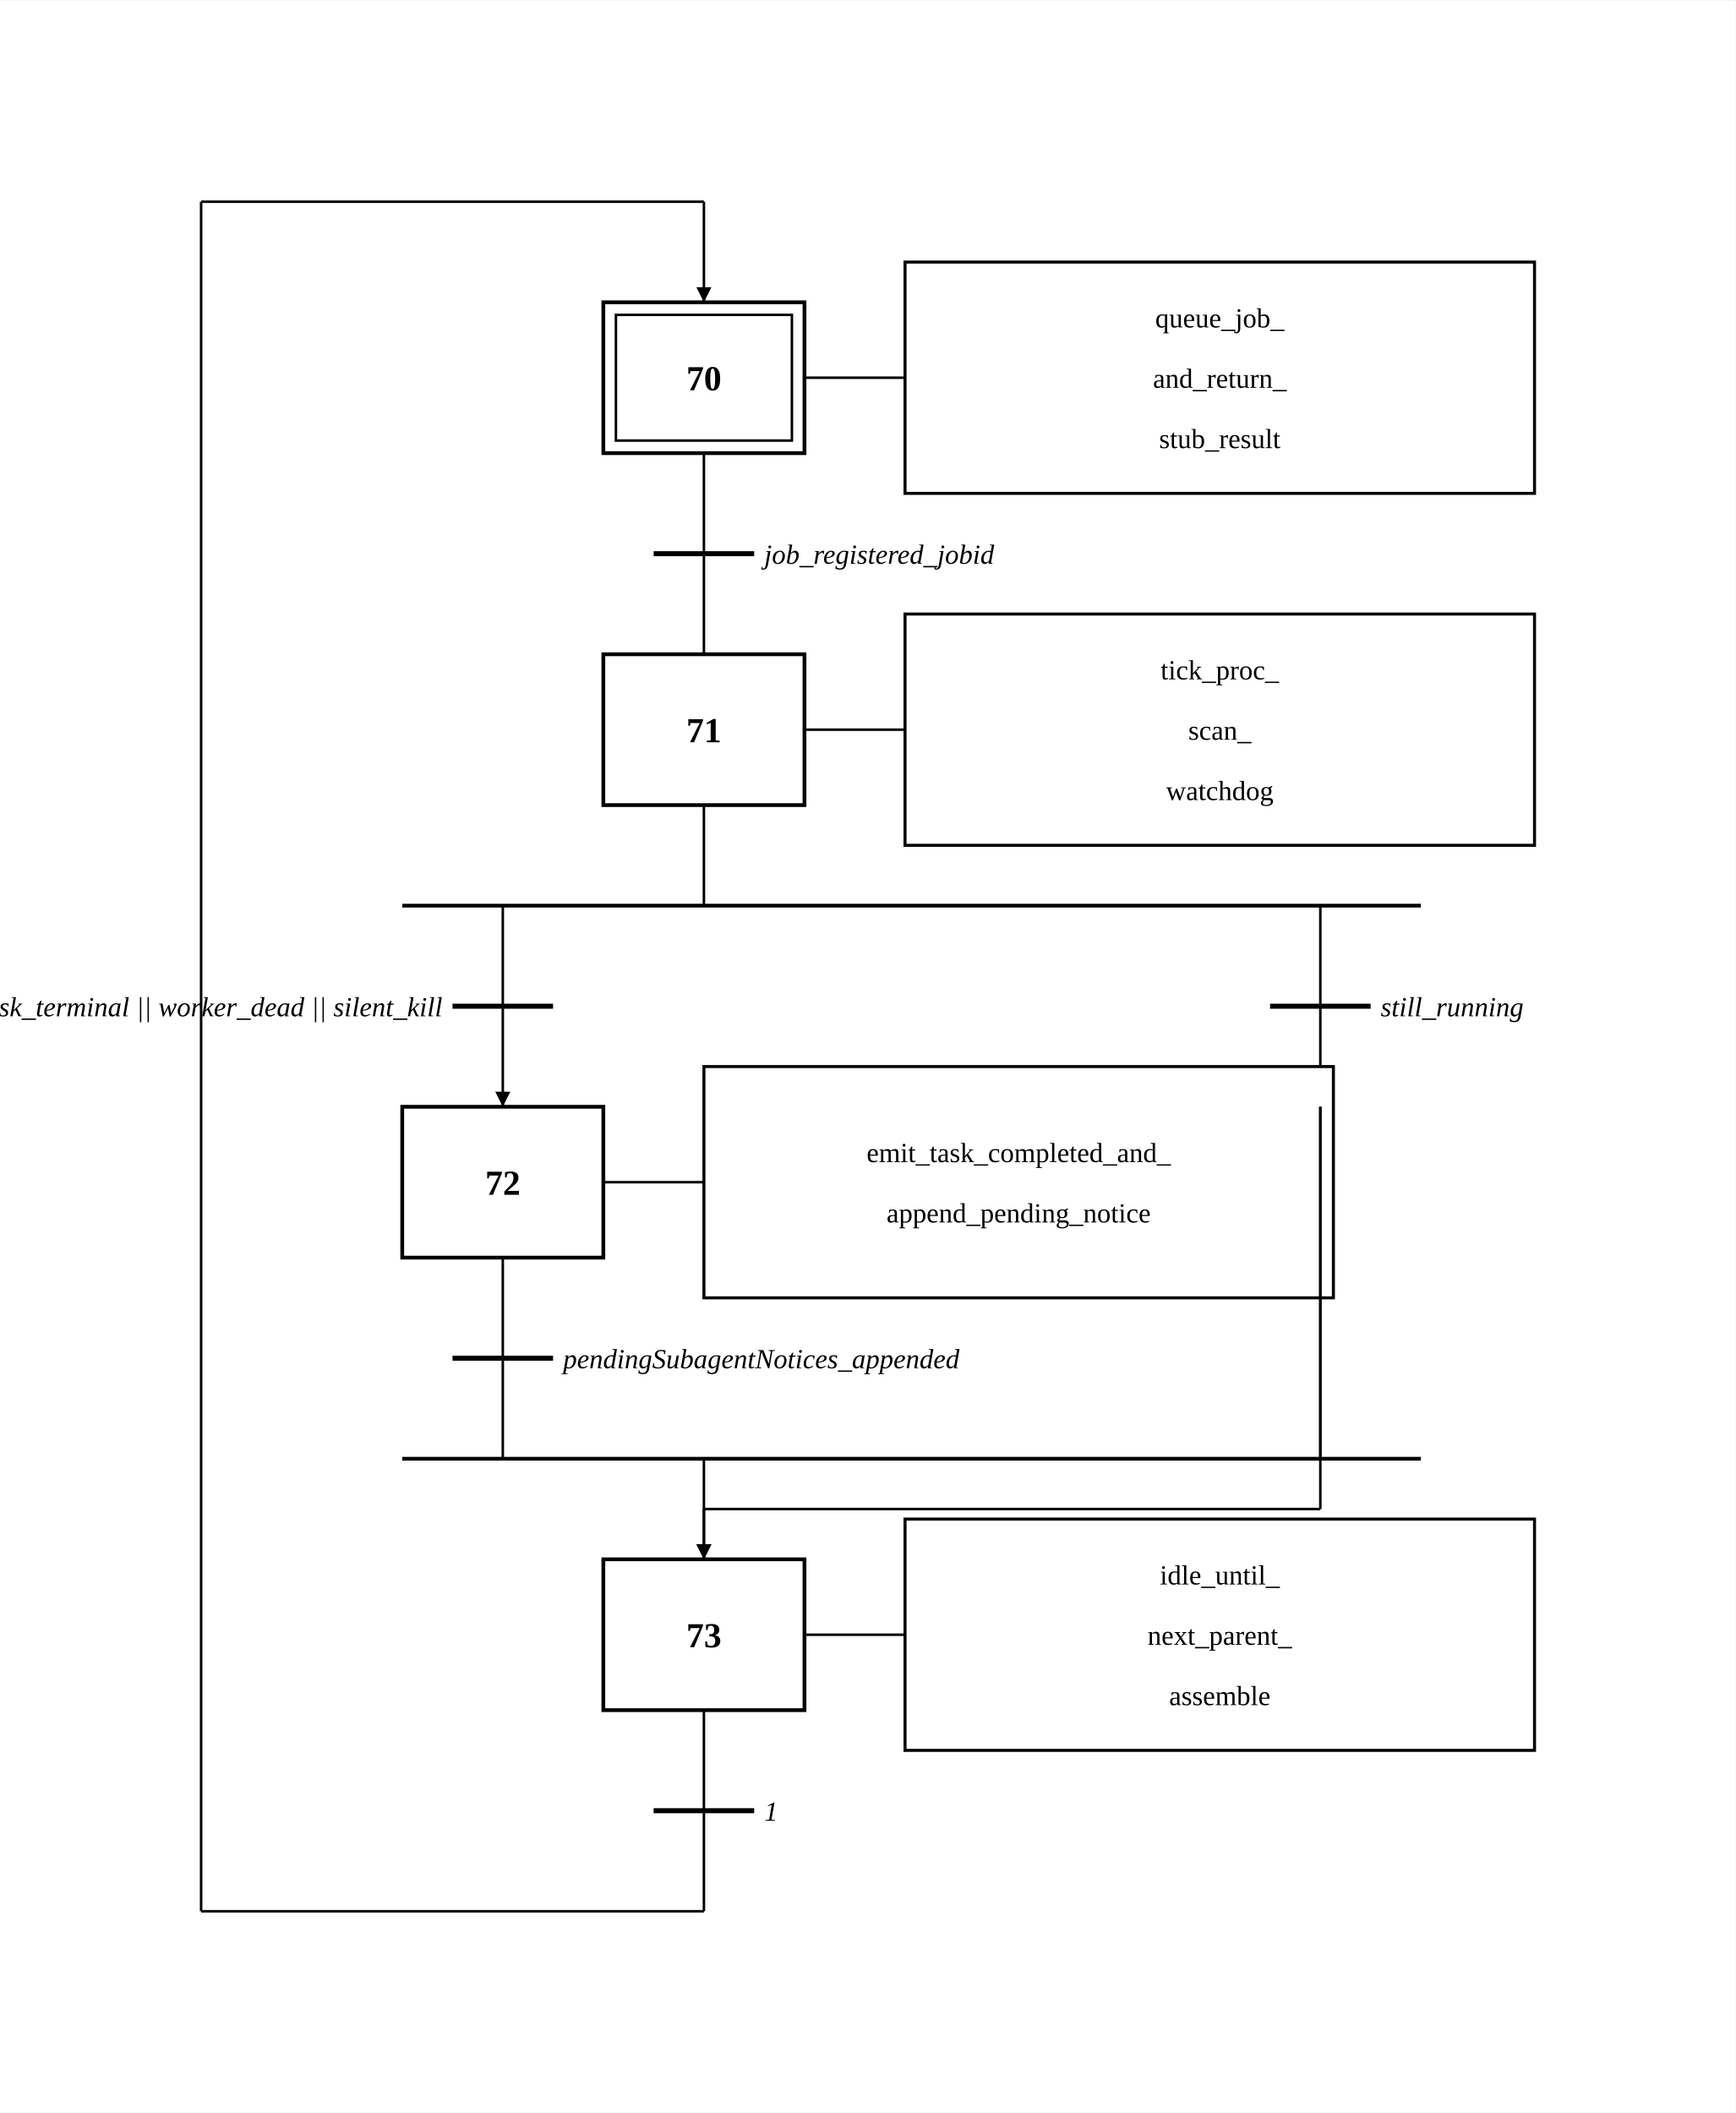
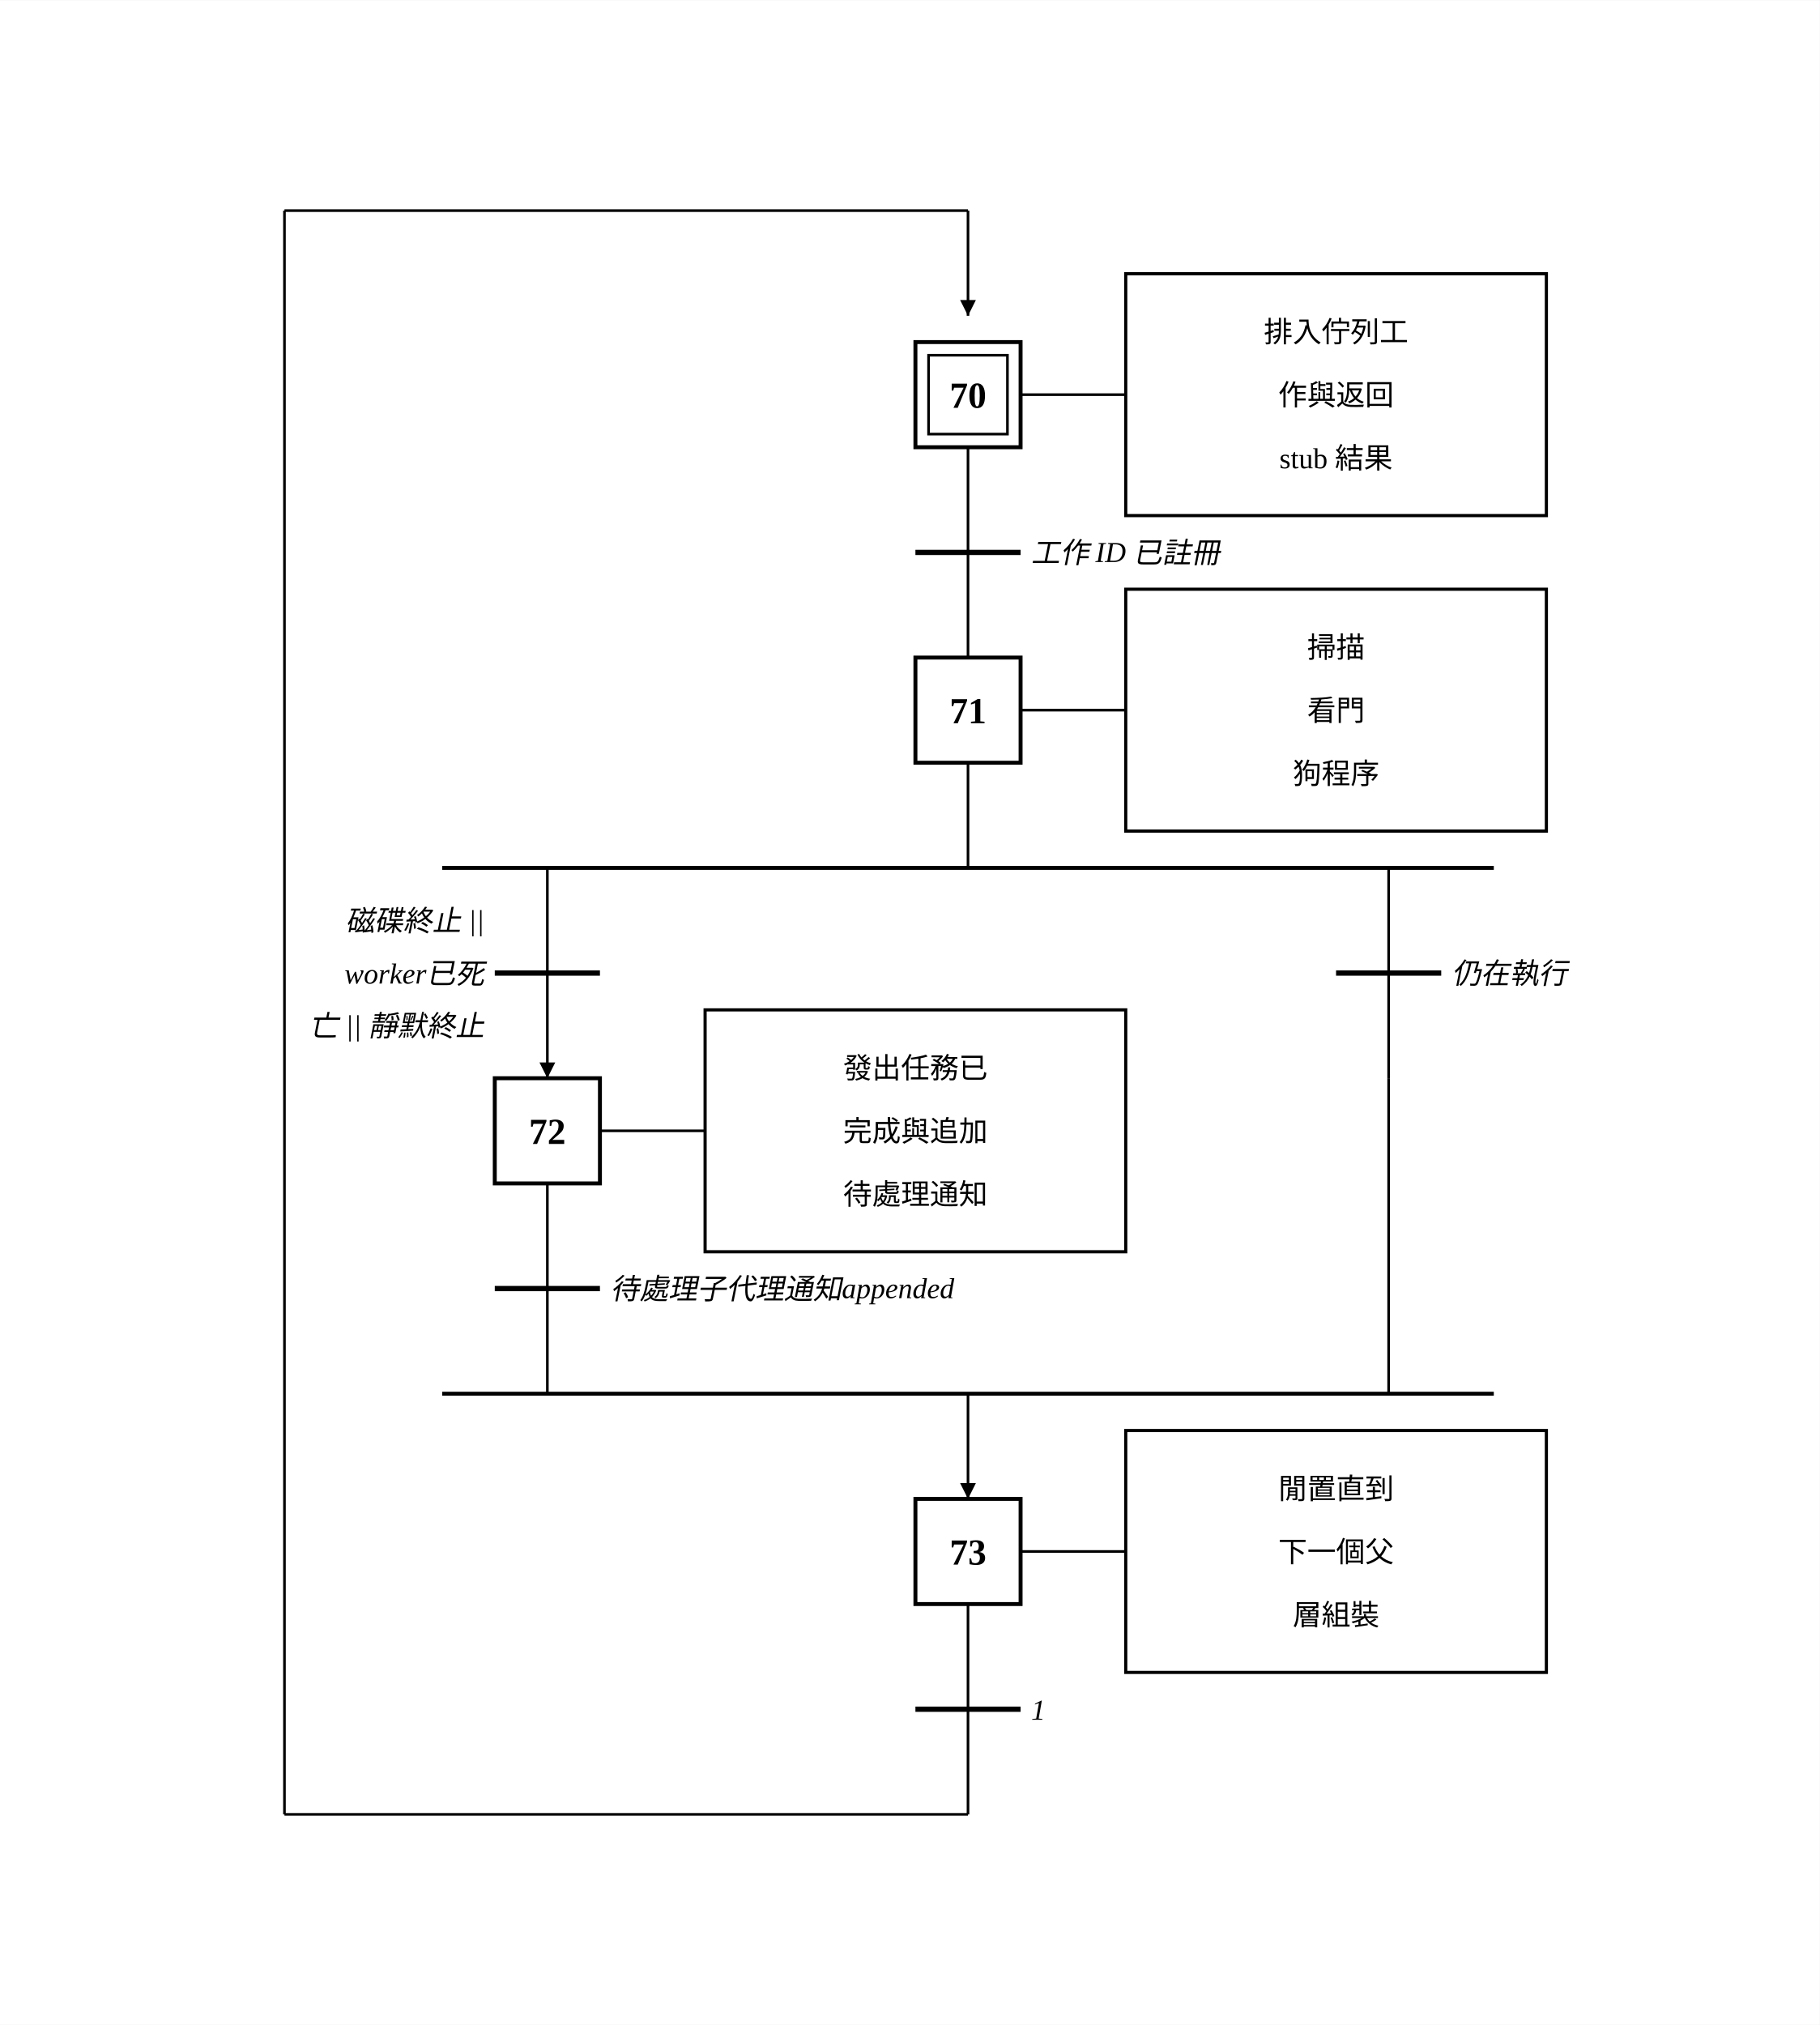
- <svg xmlns="http://www.w3.org/2000/svg" width="690" height="840" viewBox="120.0 -40.0 690.4 840.0">
+ <svg xmlns="http://www.w3.org/2000/svg" width="692" height="770" viewBox="31.8 -50.0 692.2 770.0">
  <defs>
    <marker id="arrow" viewBox="0 0 10 10" refX="10" refY="5" markerWidth="6" markerHeight="6" orient="auto-start-reverse">
      <path d="M 0 0 L 10 5 L 0 10 z" fill="black" />
    </marker>
  </defs>
-   <rect x="120.0" y="-40.0" width="690.4" height="840.0" fill="white" />
-   <rect x="360.0" y="80.0" width="80" height="60" stroke="black" stroke-width="1.5" fill="white" />
-   <rect x="365.0" y="85.0" width="70.0" height="50.0" stroke="black" stroke-width="1" fill="none" />
-   <text x="400" y="115.0" text-anchor="middle" font-family="'Times New Roman', 'BiauKai', 'DFKai-SB', '標楷體', 'KaiTi', serif" font-weight="bold" font-size="14">70</text>
-   <line x1="440" y1="110.0" x2="480.0" y2="110.0" stroke="black" />
-   <rect x="480" y="64.0" width="250.4" height="92.0" stroke="black" stroke-width="1.2" fill="white" />
-   <text x="605.2" y="90.0" text-anchor="middle" font-family="'Times New Roman', 'BiauKai', 'DFKai-SB', '標楷體', 'KaiTi', serif" font-size="11">queue_job_</text>
-   <text x="605.2" y="114.0" text-anchor="middle" font-family="'Times New Roman', 'BiauKai', 'DFKai-SB', '標楷體', 'KaiTi', serif" font-size="11">and_return_</text>
-   <text x="605.2" y="138.0" text-anchor="middle" font-family="'Times New Roman', 'BiauKai', 'DFKai-SB', '標楷體', 'KaiTi', serif" font-size="11">stub_result</text>
-   <line x1="400" y1="140.0" x2="400" y2="220" stroke="black" />
-   <line x1="380" y1="180.0" x2="420" y2="180.0" stroke="black" stroke-width="2" />
-   <text x="424.0" y="184.0" font-style="italic" font-size="11" text-anchor="start" font-family="'Times New Roman', 'BiauKai', 'DFKai-SB', '標楷體', 'KaiTi', serif">job_registered_jobid</text>
-   <rect x="360.0" y="220.0" width="80" height="60" stroke="black" stroke-width="1.5" fill="white" />
-   <text x="400" y="255.0" text-anchor="middle" font-family="'Times New Roman', 'BiauKai', 'DFKai-SB', '標楷體', 'KaiTi', serif" font-weight="bold" font-size="14">71</text>
-   <line x1="440" y1="250.0" x2="480.0" y2="250.0" stroke="black" />
-   <rect x="480" y="204.0" width="250.4" height="92.0" stroke="black" stroke-width="1.2" fill="white" />
-   <text x="605.2" y="230.0" text-anchor="middle" font-family="'Times New Roman', 'BiauKai', 'DFKai-SB', '標楷體', 'KaiTi', serif" font-size="11">tick_proc_</text>
-   <text x="605.2" y="254.0" text-anchor="middle" font-family="'Times New Roman', 'BiauKai', 'DFKai-SB', '標楷體', 'KaiTi', serif" font-size="11">scan_</text>
-   <text x="605.2" y="278.0" text-anchor="middle" font-family="'Times New Roman', 'BiauKai', 'DFKai-SB', '標楷體', 'KaiTi', serif" font-size="11">watchdog</text>
-   <line x1="400" y1="280" x2="400" y2="320" stroke="black" />
-   <line x1="280.0" y1="320" x2="685.2" y2="320" stroke="black" stroke-width="1.5" />
-   <line x1="320.0" y1="320" x2="320.0" y2="360" stroke="black" />
-   <line x1="300.0" y1="360" x2="340.0" y2="360" stroke="black" stroke-width="2" />
-   <text x="296.0" y="364" font-style="italic" font-size="11" text-anchor="end" font-family="'Times New Roman', 'BiauKai', 'DFKai-SB', '標楷體', 'KaiTi', serif">disk_terminal || worker_dead || silent_kill</text>
-   <line x1="320.0" y1="360" x2="320.0" y2="400" stroke="black" marker-end="url(#arrow)" />
-   <line x1="645.2" y1="320" x2="645.2" y2="360" stroke="black" />
-   <line x1="625.2" y1="360" x2="665.2" y2="360" stroke="black" stroke-width="2" />
-   <text x="669.2" y="364" font-style="italic" font-size="11" text-anchor="start" font-family="'Times New Roman', 'BiauKai', 'DFKai-SB', '標楷體', 'KaiTi', serif">still_running</text>
-   <line x1="645.2" y1="360" x2="645.2" y2="400" stroke="black" />
-   <rect x="280.0" y="400.0" width="80" height="60" stroke="black" stroke-width="1.5" fill="white" />
-   <text x="320.0" y="435.0" text-anchor="middle" font-family="'Times New Roman', 'BiauKai', 'DFKai-SB', '標楷體', 'KaiTi', serif" font-weight="bold" font-size="14">72</text>
-   <line x1="360.0" y1="430.0" x2="400.0" y2="430.0" stroke="black" />
-   <rect x="400" y="384.0" width="250.4" height="92.0" stroke="black" stroke-width="1.2" fill="white" />
-   <text x="525.2" y="422.0" text-anchor="middle" font-family="'Times New Roman', 'BiauKai', 'DFKai-SB', '標楷體', 'KaiTi', serif" font-size="11">emit_task_completed_and_</text>
-   <text x="525.2" y="446" text-anchor="middle" font-family="'Times New Roman', 'BiauKai', 'DFKai-SB', '標楷體', 'KaiTi', serif" font-size="11">append_pending_notice</text>
-   <line x1="320.0" y1="460.0" x2="320.0" y2="540" stroke="black" />
-   <line x1="300.0" y1="500.0" x2="340.0" y2="500.0" stroke="black" stroke-width="2" />
-   <text x="344.0" y="504.0" font-style="italic" font-size="11" text-anchor="start" font-family="'Times New Roman', 'BiauKai', 'DFKai-SB', '標楷體', 'KaiTi', serif">pendingSubagentNotices_appended</text>
-   <line x1="280.0" y1="540" x2="685.2" y2="540" stroke="black" stroke-width="1.5" />
-   <line x1="320.0" y1="540" x2="320.0" y2="540" stroke="black" />
-   <line x1="645.2" y1="400" x2="645.2" y2="540" stroke="black" />
-   <line x1="400" y1="540" x2="400" y2="580" stroke="black" marker-end="url(#arrow)" />
-   <rect x="360.0" y="580.0" width="80" height="60" stroke="black" stroke-width="1.5" fill="white" />
-   <text x="400" y="615.0" text-anchor="middle" font-family="'Times New Roman', 'BiauKai', 'DFKai-SB', '標楷體', 'KaiTi', serif" font-weight="bold" font-size="14">73</text>
-   <line x1="440" y1="610.0" x2="480.0" y2="610.0" stroke="black" />
-   <rect x="480" y="564.0" width="250.4" height="92.0" stroke="black" stroke-width="1.2" fill="white" />
-   <text x="605.2" y="590.0" text-anchor="middle" font-family="'Times New Roman', 'BiauKai', 'DFKai-SB', '標楷體', 'KaiTi', serif" font-size="11">idle_until_</text>
-   <text x="605.2" y="614.0" text-anchor="middle" font-family="'Times New Roman', 'BiauKai', 'DFKai-SB', '標楷體', 'KaiTi', serif" font-size="11">next_parent_</text>
-   <text x="605.2" y="638.0" text-anchor="middle" font-family="'Times New Roman', 'BiauKai', 'DFKai-SB', '標楷體', 'KaiTi', serif" font-size="11">assemble</text>
-   <line x1="400" y1="640.0" x2="400" y2="720" stroke="black" />
-   <line x1="380" y1="680.0" x2="420" y2="680.0" stroke="black" stroke-width="2" />
-   <text x="424.0" y="684.0" font-style="italic" font-size="11" text-anchor="start" font-family="'Times New Roman', 'BiauKai', 'DFKai-SB', '標楷體', 'KaiTi', serif">1</text>
-   <line x1="400" y1="720" x2="400" y2="720.0" stroke="black" />
-   <line x1="400" y1="720.0" x2="200.0" y2="720.0" stroke="black" />
-   <line x1="200.0" y1="720.0" x2="200.0" y2="40.0" stroke="black" />
-   <line x1="200.0" y1="40.0" x2="400" y2="40.0" stroke="black" />
-   <line x1="400" y1="40.0" x2="400" y2="80.0" stroke="black" marker-end="url(#arrow)" />
-   <line x1="645.2" y1="400" x2="645.2" y2="400" stroke="black" />
-   <line x1="645.2" y1="400" x2="645.2" y2="400" stroke="black" />
-   <line x1="645.2" y1="400" x2="645.2" y2="560.0" stroke="black" />
-   <line x1="645.2" y1="560.0" x2="400" y2="560.0" stroke="black" />
-   <line x1="400" y1="560.0" x2="400" y2="580.0" stroke="black" marker-end="url(#arrow)" />
+   <rect x="31.8" y="-50.0" width="692.2" height="770.0" fill="white" />
+   <rect x="380.0" y="80.0" width="40.0" height="40.0" stroke="black" stroke-width="1.5" fill="white" />
+   <rect x="385.0" y="85.0" width="30.0" height="30.0" stroke="black" stroke-width="1" fill="none" />
+   <text x="400" y="105.0" text-anchor="middle" font-family="'Times New Roman', 'BiauKai', 'DFKai-SB', '標楷體', 'KaiTi', serif" font-weight="bold" font-size="14">70</text>
+   <line x1="420.0" y1="100.0" x2="460.0" y2="100.0" stroke="black" />
+   <rect x="460.0" y="54.0" width="160.0" height="92.0" stroke="black" stroke-width="1.2" fill="white" />
+   <text x="540.0" y="80.0" text-anchor="middle" font-family="'Times New Roman', 'BiauKai', 'DFKai-SB', '標楷體', 'KaiTi', serif" font-size="11">排入佇列工</text>
+   <text x="540.0" y="104.0" text-anchor="middle" font-family="'Times New Roman', 'BiauKai', 'DFKai-SB', '標楷體', 'KaiTi', serif" font-size="11">作與返回</text>
+   <text x="540.0" y="128" text-anchor="middle" font-family="'Times New Roman', 'BiauKai', 'DFKai-SB', '標楷體', 'KaiTi', serif" font-size="11">stub 結果</text>
+   <line x1="400" y1="120.0" x2="400" y2="200.0" stroke="black" />
+   <line x1="380" y1="160.0" x2="420" y2="160.0" stroke="black" stroke-width="2" />
+   <text x="424.0" y="164.0" font-style="italic" font-size="11" text-anchor="start" font-family="'Times New Roman', 'BiauKai', 'DFKai-SB', '標楷體', 'KaiTi', serif">工作 ID 已註冊</text>
+   <rect x="380.0" y="200.0" width="40.0" height="40.0" stroke="black" stroke-width="1.5" fill="white" />
+   <text x="400" y="225.0" text-anchor="middle" font-family="'Times New Roman', 'BiauKai', 'DFKai-SB', '標楷體', 'KaiTi', serif" font-weight="bold" font-size="14">71</text>
+   <line x1="420.0" y1="220.0" x2="460.0" y2="220.0" stroke="black" />
+   <rect x="460.0" y="174.0" width="160.0" height="92.0" stroke="black" stroke-width="1.2" fill="white" />
+   <text x="540.0" y="200.0" text-anchor="middle" font-family="'Times New Roman', 'BiauKai', 'DFKai-SB', '標楷體', 'KaiTi', serif" font-size="11">掃描</text>
+   <text x="540.0" y="224.0" text-anchor="middle" font-family="'Times New Roman', 'BiauKai', 'DFKai-SB', '標楷體', 'KaiTi', serif" font-size="11">看門</text>
+   <text x="540.0" y="248" text-anchor="middle" font-family="'Times New Roman', 'BiauKai', 'DFKai-SB', '標楷體', 'KaiTi', serif" font-size="11">狗程序</text>
+   <line x1="400" y1="240.0" x2="400" y2="280.0" stroke="black" />
+   <line x1="200.0" y1="280.0" x2="600.0" y2="280.0" stroke="black" stroke-width="1.5" />
+   <line x1="240.0" y1="280.0" x2="240.0" y2="320.0" stroke="black" />
+   <line x1="220.0" y1="320.0" x2="260.0" y2="320.0" stroke="black" stroke-width="2" />
+   <text x="216.0" y="304.0" font-style="italic" font-size="11" text-anchor="end" font-family="'Times New Roman', 'BiauKai', 'DFKai-SB', '標楷體', 'KaiTi', serif">磁碟終止 ||</text>
+   <text x="216.0" y="324.0" font-style="italic" font-size="11" text-anchor="end" font-family="'Times New Roman', 'BiauKai', 'DFKai-SB', '標楷體', 'KaiTi', serif">worker已死</text>
+   <text x="216.0" y="344.0" font-style="italic" font-size="11" text-anchor="end" font-family="'Times New Roman', 'BiauKai', 'DFKai-SB', '標楷體', 'KaiTi', serif">亡 || 靜默終止</text>
+   <line x1="240.0" y1="320.0" x2="240.0" y2="360.0" stroke="black" marker-end="url(#arrow)" />
+   <line x1="560.0" y1="280.0" x2="560.0" y2="320.0" stroke="black" />
+   <line x1="540.0" y1="320.0" x2="580.0" y2="320.0" stroke="black" stroke-width="2" />
+   <text x="584.0" y="324.0" font-style="italic" font-size="11" text-anchor="start" font-family="'Times New Roman', 'BiauKai', 'DFKai-SB', '標楷體', 'KaiTi', serif">仍在執行</text>
+   <line x1="560.0" y1="320.0" x2="560.0" y2="360.0" stroke="black" />
+   <rect x="220.0" y="360.0" width="40.0" height="40.0" stroke="black" stroke-width="1.5" fill="white" />
+   <text x="240.0" y="385.0" text-anchor="middle" font-family="'Times New Roman', 'BiauKai', 'DFKai-SB', '標楷體', 'KaiTi', serif" font-weight="bold" font-size="14">72</text>
+   <line x1="260.0" y1="380.0" x2="300.0" y2="380.0" stroke="black" />
+   <rect x="300.0" y="334.0" width="160.0" height="92.0" stroke="black" stroke-width="1.2" fill="white" />
+   <text x="380.0" y="360.0" text-anchor="middle" font-family="'Times New Roman', 'BiauKai', 'DFKai-SB', '標楷體', 'KaiTi', serif" font-size="11">發出任務已</text>
+   <text x="380.0" y="384.0" text-anchor="middle" font-family="'Times New Roman', 'BiauKai', 'DFKai-SB', '標楷體', 'KaiTi', serif" font-size="11">完成與追加</text>
+   <text x="380.0" y="408.0" text-anchor="middle" font-family="'Times New Roman', 'BiauKai', 'DFKai-SB', '標楷體', 'KaiTi', serif" font-size="11">待處理通知</text>
+   <line x1="240.0" y1="400.0" x2="240.0" y2="480.0" stroke="black" />
+   <line x1="220.0" y1="440.0" x2="260.0" y2="440.0" stroke="black" stroke-width="2" />
+   <text x="264.0" y="444.0" font-style="italic" font-size="11" text-anchor="start" font-family="'Times New Roman', 'BiauKai', 'DFKai-SB', '標楷體', 'KaiTi', serif">待處理子代理通知appended</text>
+   <line x1="200.0" y1="480.0" x2="600.0" y2="480.0" stroke="black" stroke-width="1.5" />
+   <line x1="240.0" y1="480.0" x2="240.0" y2="480.0" stroke="black" />
+   <line x1="560.0" y1="360.0" x2="560.0" y2="480.0" stroke="black" />
+   <line x1="400" y1="480.0" x2="400" y2="520.0" stroke="black" marker-end="url(#arrow)" />
+   <rect x="380.0" y="520.0" width="40.0" height="40.0" stroke="black" stroke-width="1.5" fill="white" />
+   <text x="400" y="545.0" text-anchor="middle" font-family="'Times New Roman', 'BiauKai', 'DFKai-SB', '標楷體', 'KaiTi', serif" font-weight="bold" font-size="14">73</text>
+   <line x1="420.0" y1="540.0" x2="460.0" y2="540.0" stroke="black" />
+   <rect x="460.0" y="494.0" width="160.0" height="92.0" stroke="black" stroke-width="1.2" fill="white" />
+   <text x="540.0" y="520.0" text-anchor="middle" font-family="'Times New Roman', 'BiauKai', 'DFKai-SB', '標楷體', 'KaiTi', serif" font-size="11">閒置直到</text>
+   <text x="540.0" y="544.0" text-anchor="middle" font-family="'Times New Roman', 'BiauKai', 'DFKai-SB', '標楷體', 'KaiTi', serif" font-size="11">下一個父</text>
+   <text x="540.0" y="568.0" text-anchor="middle" font-family="'Times New Roman', 'BiauKai', 'DFKai-SB', '標楷體', 'KaiTi', serif" font-size="11">層組裝</text>
+   <line x1="400" y1="560.0" x2="400" y2="640.0" stroke="black" />
+   <line x1="380" y1="600.0" x2="420" y2="600.0" stroke="black" stroke-width="2" />
+   <text x="424.0" y="604.0" font-style="italic" font-size="11" text-anchor="start" font-family="'Times New Roman', 'BiauKai', 'DFKai-SB', '標楷體', 'KaiTi', serif">1</text>
+   <line x1="400" y1="640.0" x2="400" y2="640.0" stroke="black" />
+   <line x1="400" y1="640.0" x2="140.0" y2="640.0" stroke="black" />
+   <line x1="140.0" y1="640.0" x2="140.0" y2="30.0" stroke="black" />
+   <line x1="140.0" y1="30.0" x2="400" y2="30.0" stroke="black" />
+   <line x1="400" y1="30.0" x2="400" y2="70.0" stroke="black" marker-end="url(#arrow)" />
</svg>
